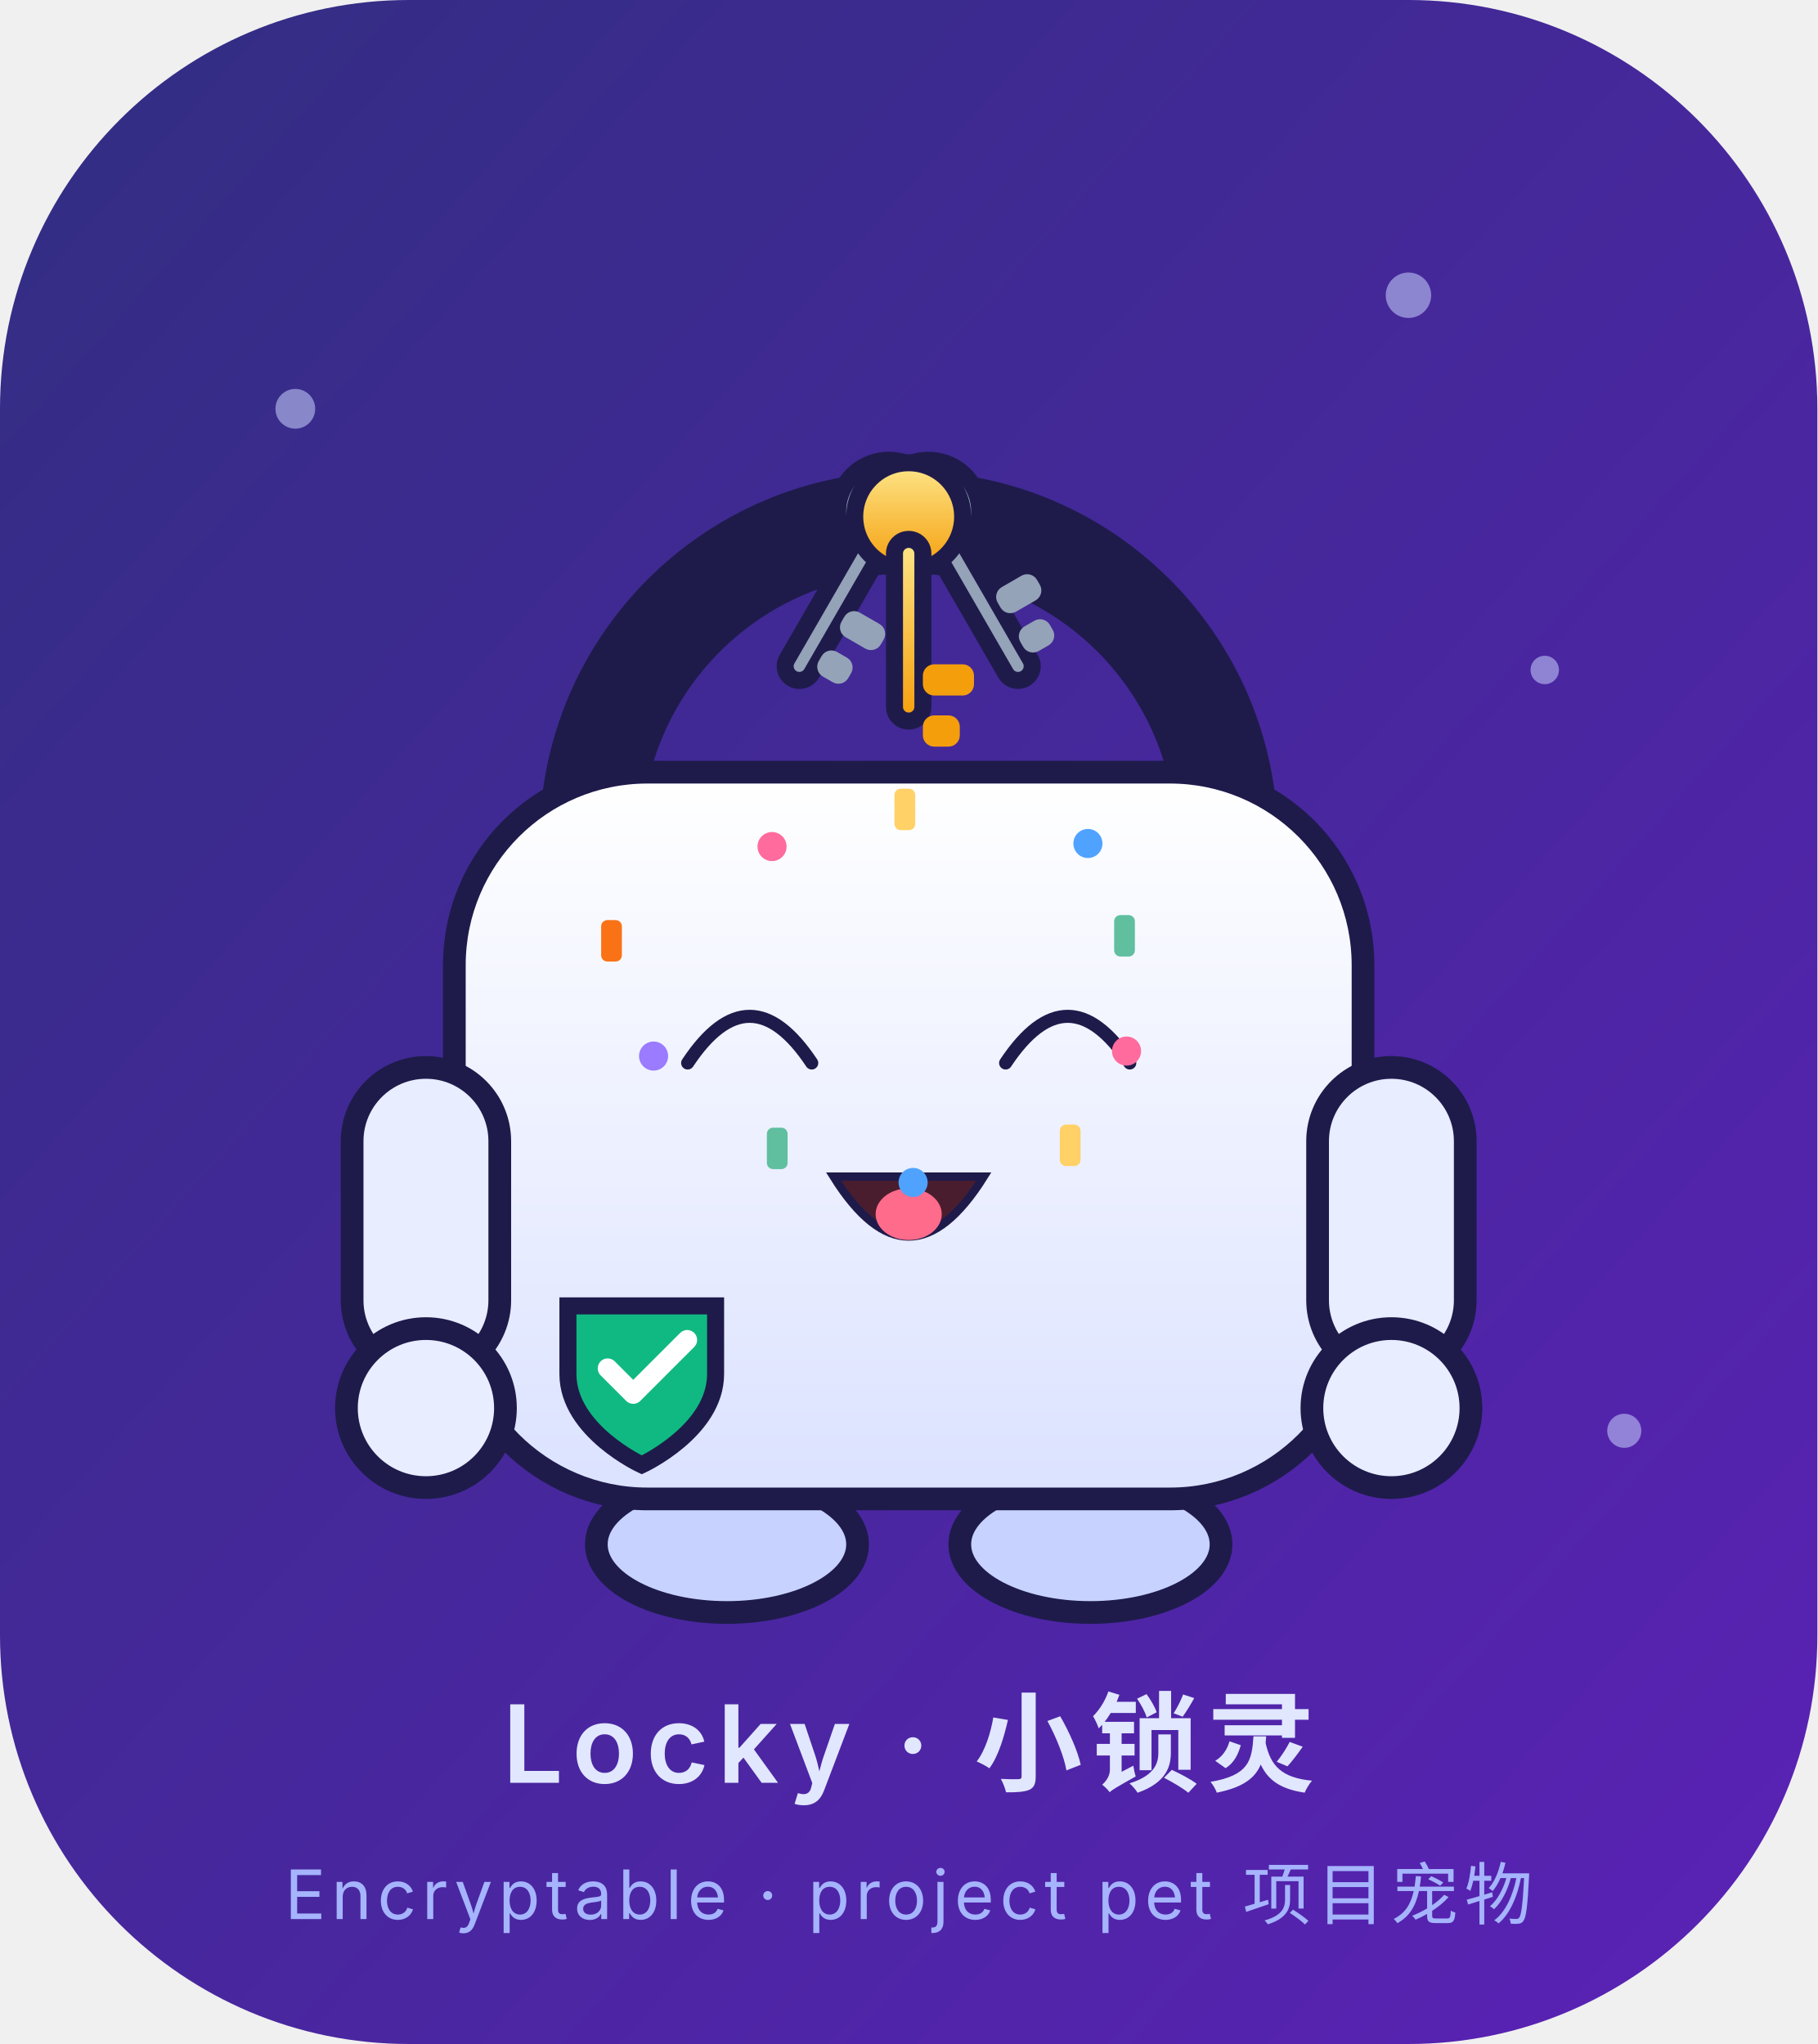
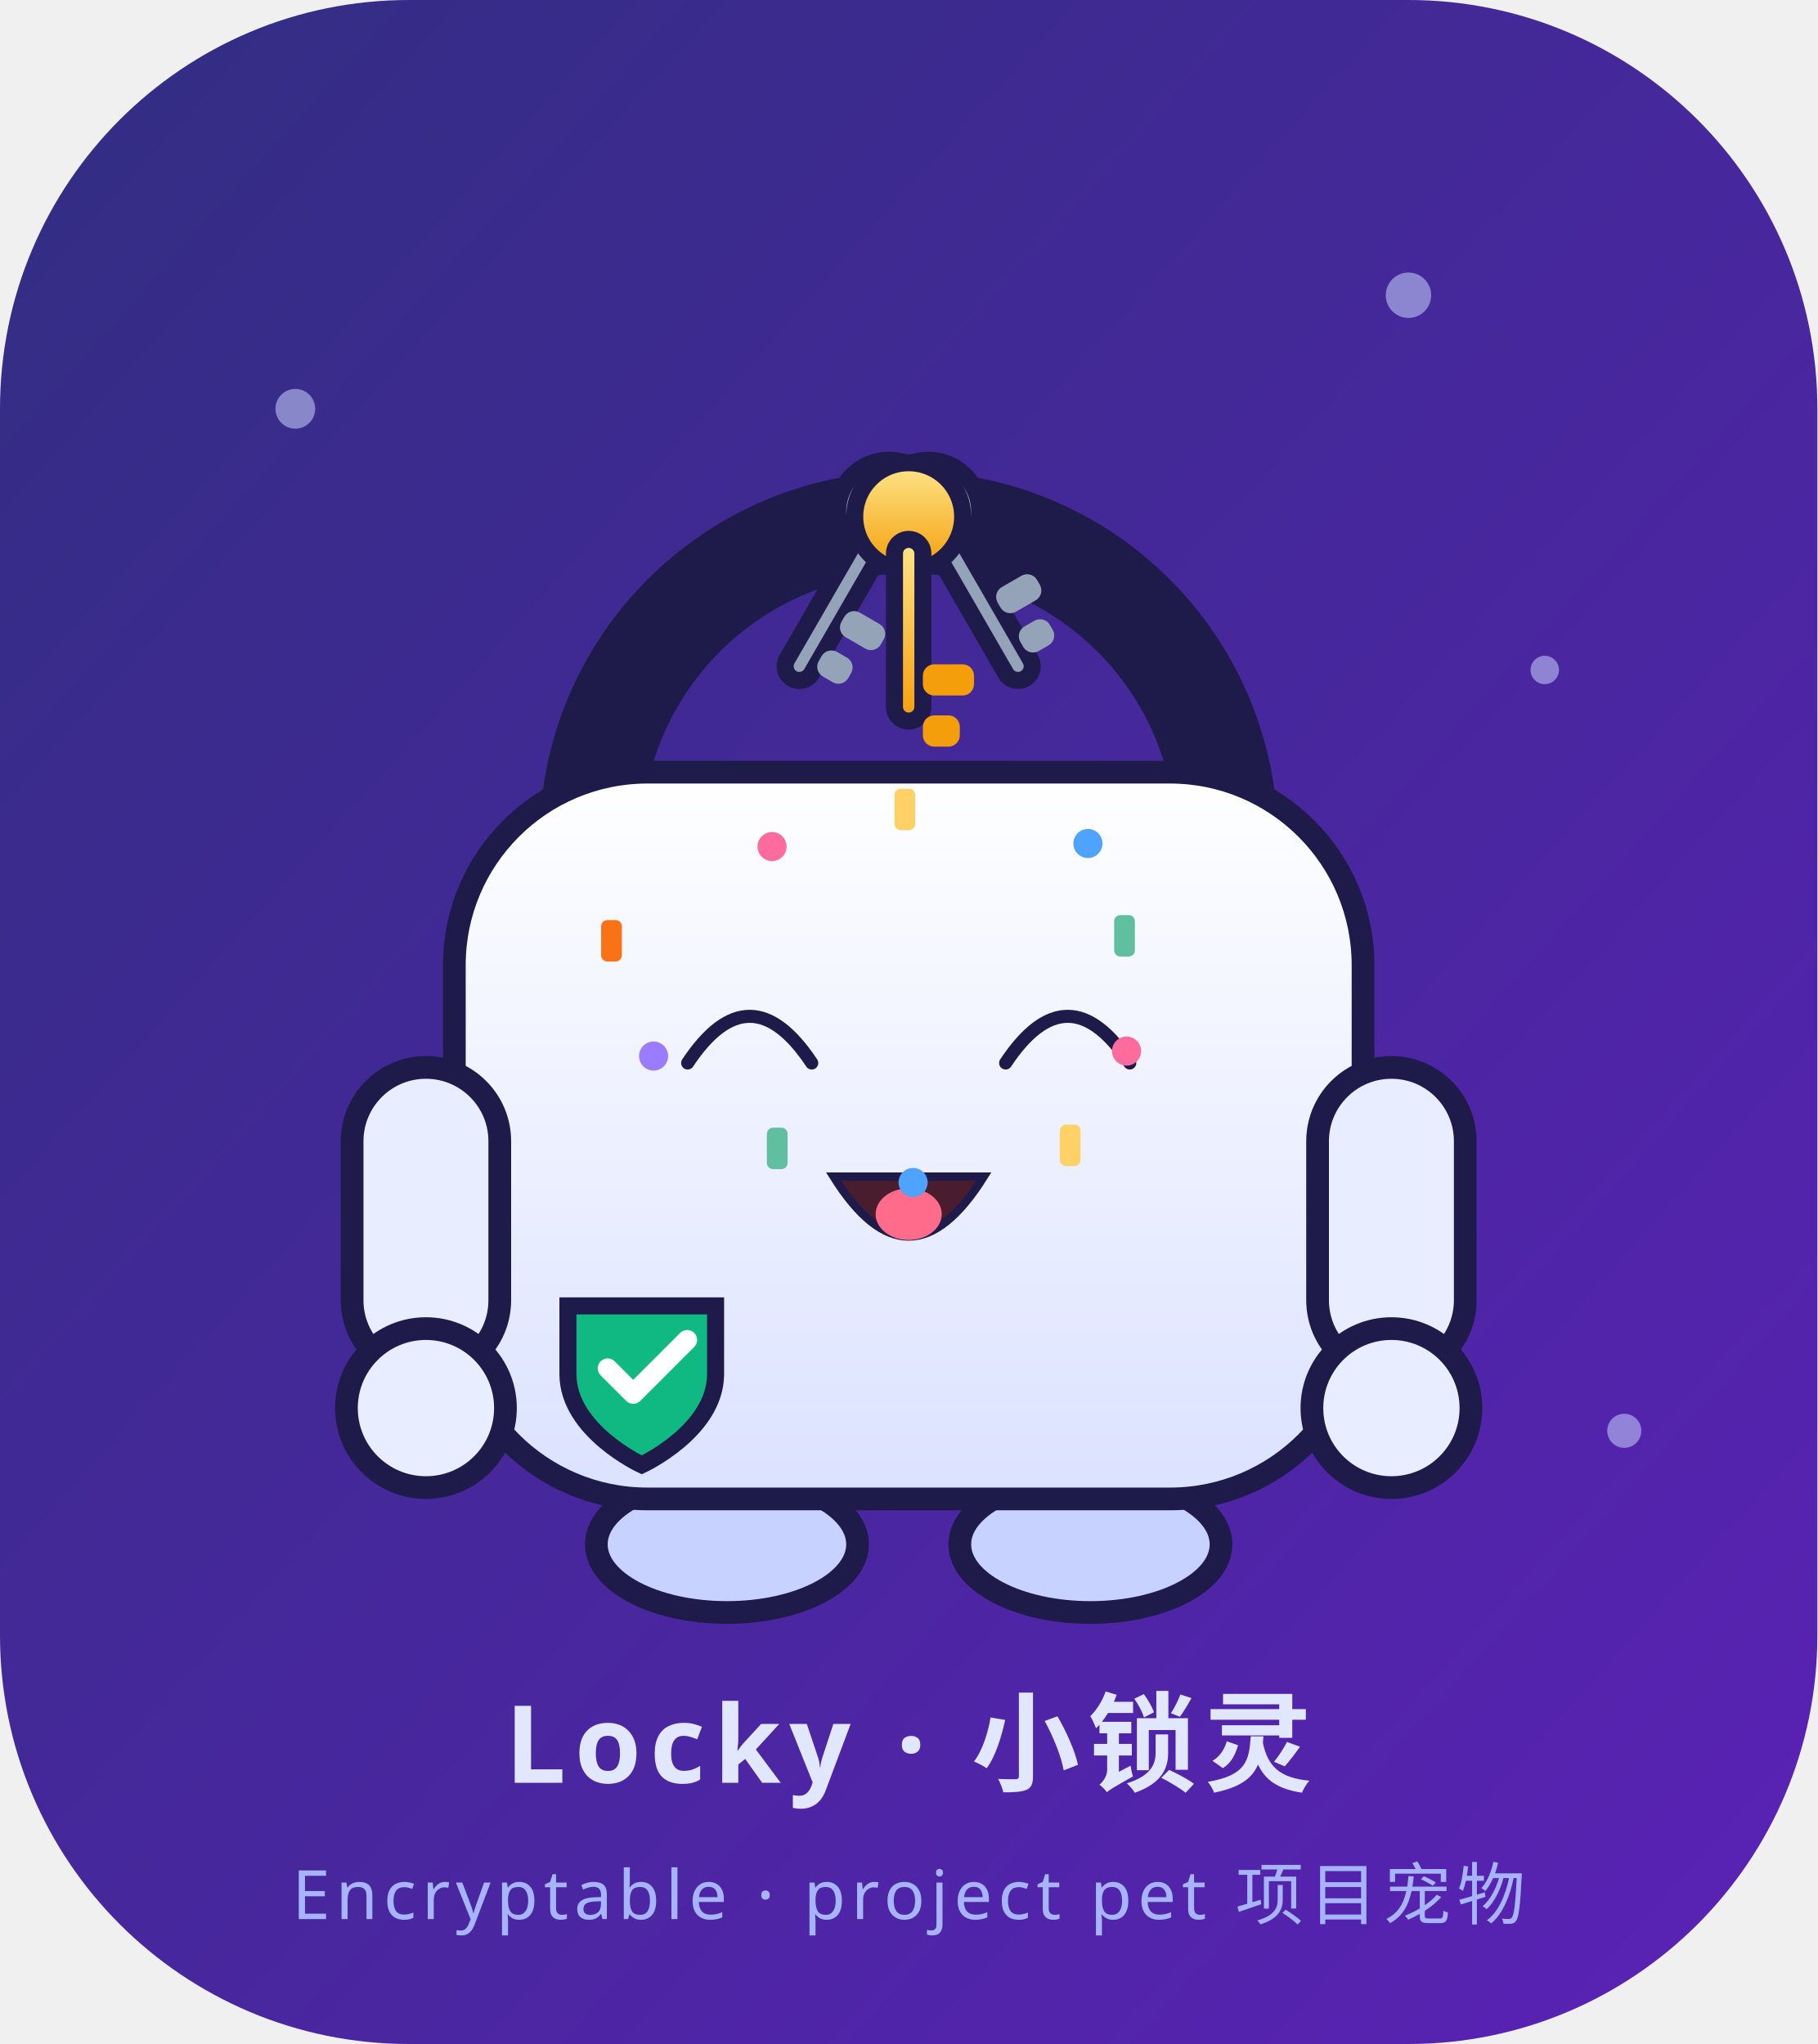
<svg xmlns="http://www.w3.org/2000/svg" viewBox="0 0 320 360" width="320" height="360" role="img" aria-label="Locky · 欢乐 Joy">
  <style>
.ex-motion { animation: ex-bounce 1.15s ease-in-out infinite; transform-box: fill-box; transform-origin: 50% 50%; }
.ex-anim-tear { animation: ex-tear 1.8s ease-in infinite; transform-box: fill-box; transform-origin: center; }
.ex-anim-sweat { animation: ex-tear 1.5s ease-in infinite; transform-box: fill-box; transform-origin: center; }
.ex-anim-heart { animation: ex-heart 2.2s ease-out infinite; transform-box: fill-box; transform-origin: center; }
.ex-anim-spark { animation: ex-spark 1.9s ease-in-out infinite; transform-box: fill-box; transform-origin: center; }
.ex-anim-rain { animation: ex-rain 1.4s linear infinite; transform-box: fill-box; transform-origin: center; }
.ex-anim-confetti { animation: ex-confetti 2.4s linear infinite; transform-box: fill-box; transform-origin: center; }
.ex-anim-pulse { animation: ex-pulse 1.6s ease-in-out infinite; transform-box: fill-box; transform-origin: center; }
.ex-anim-knock { animation: ex-knock 0.55s ease-in-out infinite; transform-box: fill-box; transform-origin: center; }
.ex-anim-knockline { animation: ex-knockline 0.55s ease-out infinite; transform-box: fill-box; transform-origin: center; }
.ex-anim-palm { animation: ex-palm 0.9s ease-in-out infinite; transform-box: fill-box; transform-origin: center; }
.ex-anim-steam { animation: ex-steam 1.8s ease-out infinite; transform-box: fill-box; transform-origin: center; }
.ex-anim-shock { animation: ex-shock 0.5s ease-in-out infinite; transform-box: fill-box; transform-origin: center; }
.ex-anim-please { animation: ex-please 1.4s ease-in-out infinite; transform-box: fill-box; transform-origin: center; }
.ex-anim-drift { animation: ex-drift 4.5s ease-in-out infinite; transform-box: fill-box; transform-origin: center; }
@keyframes ex-bounce { 0%,100% { transform: translateY(0); } 35% { transform: translateY(-6.26px); } 55% { transform: translateY(-1.84px); } 75% { transform: translateY(0); } }
@keyframes ex-tear { 0% { transform: translateY(0); opacity: 0; } 18% { opacity: 1; } 100% { transform: translateY(12.65px); opacity: 0; } }
@keyframes ex-heart { 0% { transform: translateY(0) scale(.65); opacity: 0; } 20% { opacity: 1; } 100% { transform: translateY(-20.7px) scale(1.15); opacity: 0; } }
@keyframes ex-spark { 0%,100% { transform: scale(.6) rotate(0deg); opacity: .3; } 50% { transform: scale(1.15) rotate(25deg); opacity: 1; } }
@keyframes ex-rain { 0% { transform: translateY(0); opacity: 0; } 20% { opacity: 1; } 100% { transform: translateY(13.8px); opacity: 0; } }
@keyframes ex-confetti { 0% { transform: translateY(-4.02px) rotate(0deg); opacity: 1; } 100% { transform: translateY(18.4px) rotate(200deg); opacity: 0; } }
@keyframes ex-pulse { 0%,100% { transform: scale(1); opacity: .35; } 50% { transform: scale(1.18); opacity: .7; } }
@keyframes ex-knock { 0%,100% { transform: translateX(5.17px); } 35% { transform: translateX(0); } }
@keyframes ex-knockline { 0%,100% { transform: scaleX(.6); opacity: .35; } 35% { transform: scaleX(1); opacity: 1; } }
@keyframes ex-palm { 0%,100% { transform: translateY(0) rotate(0deg); } 50% { transform: translateY(-1.38px) rotate(-4deg); } }
@keyframes ex-steam { 0% { transform: translateY(0); opacity: .7; } 100% { transform: translateY(-10.35px); opacity: 0; } }
@keyframes ex-shock { 0%,100% { transform: scaleX(.7); opacity: .4; } 50% { transform: scaleX(1.25); opacity: 1; } }
@keyframes ex-please { 0%,100% { transform: translateY(0); } 50% { transform: translateY(-2.07px); } }
@keyframes ex-drift { 0%,100% { transform: translateY(0); } 50% { transform: translateY(-2.3px); } }
@media (prefers-reduced-motion: reduce) {
  .ex-motion, [class*="ex-anim-"] { animation: none !important; }
}
</style>
  <g class="ex-motion ex-joy">
    <g class="ex-base">
      <defs>
        <linearGradient id="bg" x1="0" y1="0" x2="1" y2="1">
          <stop offset="0" stop-color="#312E81" />
          <stop offset="1" stop-color="#5B21B6" />
        </linearGradient>
        <linearGradient id="body" x1="0" y1="0" x2="0" y2="1">
          <stop offset="0" stop-color="#FFFFFF" />
          <stop offset="1" stop-color="#DBE2FF" />
        </linearGradient>
        <linearGradient id="keyGold" x1="0" y1="0" x2="0" y2="1">
          <stop offset="0" stop-color="#FDE68A" />
          <stop offset="1" stop-color="#F59E0B" />
        </linearGradient>
      </defs>
      <rect width="320" height="360" rx="72" fill="url(#bg)" />
      <g opacity="0.55" fill="#C7D2FE">
        <circle cx="52" cy="72" r="3.5" />
        <circle cx="272" cy="118" r="2.5" />
        <circle cx="248" cy="52" r="4" />
        <circle cx="70" cy="228" r="2.5" />
        <circle cx="286" cy="252" r="3" />
      </g>
      <g transform="translate(0,-10)">
        <ellipse cx="128" cy="282" rx="23" ry="12" fill="#C7D2FE" stroke="#1E1B4B" stroke-width="4" />
        <ellipse cx="192" cy="282" rx="23" ry="12" fill="#C7D2FE" stroke="#1E1B4B" stroke-width="4" />
        <path d="M104 158 A56 56 0 0 1 216 158" fill="none" stroke="#1E1B4B" stroke-width="18" stroke-linecap="round" />
        <g transform="rotate(-30 160 94)">
          <circle cx="160" cy="101" r="9" fill="#94A3B8" stroke="#1E1B4B" stroke-width="3" />
          <rect x="157.5" y="105" width="5" height="30" rx="2.5" fill="#94A3B8" stroke="#1E1B4B" stroke-width="3" />
          <rect x="162.5" y="119" width="8" height="5" rx="2" fill="#94A3B8" />
          <rect x="162.5" y="127" width="6" height="5" rx="2" fill="#94A3B8" />
        </g>
        <g transform="rotate(30 160 94)">
          <circle cx="160" cy="101" r="9" fill="#94A3B8" stroke="#1E1B4B" stroke-width="3" />
          <rect x="157.5" y="105" width="5" height="30" rx="2.5" fill="#94A3B8" stroke="#1E1B4B" stroke-width="3" />
          <rect x="162.5" y="119" width="8" height="5" rx="2" fill="#94A3B8" />
          <rect x="162.5" y="127" width="6" height="5" rx="2" fill="#94A3B8" />
        </g>
        <g>
          <circle cx="160" cy="101" r="9.5" fill="url(#keyGold)" stroke="#1E1B4B" stroke-width="3" />
          <rect x="157.5" y="105" width="5" height="32" rx="2.5" fill="url(#keyGold)" stroke="#1E1B4B" stroke-width="3" />
          <rect x="162.5" y="127" width="9" height="5.5" rx="2" fill="#F59E0B" />
          <rect x="162.5" y="136" width="6.5" height="5.5" rx="2" fill="#F59E0B" />
        </g>
        <rect x="80" y="146" width="160" height="128" rx="34" fill="url(#body)" stroke="#1E1B4B" stroke-width="4" />
        <rect x="62" y="198" width="26" height="54" rx="13" fill="#E8EDFF" stroke="#1E1B4B" stroke-width="4" />
        <rect x="232" y="198" width="26" height="54" rx="13" fill="#E8EDFF" stroke="#1E1B4B" stroke-width="4" />
        <circle cx="75" cy="258" r="14" fill="#E8EDFF" stroke="#1E1B4B" stroke-width="4" />
        <circle cx="245" cy="258" r="14" fill="#E8EDFF" stroke="#1E1B4B" stroke-width="4" />
        <path d="M100 240 h26 v12 c0 10 -13 16 -13 16 s-13 -6 -13 -16 z" fill="#10B981" stroke="#1E1B4B" stroke-width="3" />
        <path d="M107 251 l4.5 4.5 l9.5 -9.5" fill="none" stroke="#FFFFFF" stroke-width="3.5" stroke-linecap="round" stroke-linejoin="round" />
      </g>
-       <text x="160" y="314" text-anchor="middle" font-family="ui-sans-serif,-apple-system,'Segoe UI','Noto Sans SC','Microsoft YaHei',sans-serif" font-size="19" font-weight="600" fill="#E0E7FF" letter-spacing="1.5">Locky · 小锁灵</text>
-       <text x="160" y="338" text-anchor="middle" font-family="ui-sans-serif,-apple-system,'Segoe UI','Noto Sans SC','Microsoft YaHei',sans-serif" font-size="12" fill="#A5B4FC" letter-spacing="1">Encryptable · project pet 项目宠物</text>
+       <text x="160" y="314" text-anchor="middle" font-family="'Noto Sans SC','Source Han Sans SC',sans-serif" font-size="19" font-weight="600" fill="#E0E7FF" letter-spacing="1.5">Locky · 小锁灵</text>
+       <text x="160" y="338" text-anchor="middle" font-family="'Noto Sans SC','Source Han Sans SC',sans-serif" font-size="12" fill="#A5B4FC" letter-spacing="1">Encryptable · project pet 项目宠物</text>
    </g>
    <g class="ex-face">
      <path d="M 121.08,187.22 Q 132,170.78 142.93,187.22" fill="none" stroke="#1E1B4B" stroke-width="2.3" stroke-linecap="round" />
      <path d="M 177.07,187.22 Q 188,170.78 198.93,187.22" fill="none" stroke="#1E1B4B" stroke-width="2.3" stroke-linecap="round" />
      <path d="M 146.78,207.23 Q 160,228.34 173.22,207.23 Z" fill="#4A1D2E" stroke="#1E1B4B" stroke-width="1.47" />
      <ellipse cx="160" cy="213.85" rx="5.82" ry="4.55" fill="#FF6B8A" />
      <g transform="translate(198.36 185.12)">
        <circle class="ex-anim-confetti" style="animation-delay:0.0s" r="2.56" fill="#FF6B9D" />
      </g>
      <g transform="translate(188.44 201.72)">
        <rect class="ex-anim-confetti" style="animation-delay:0.16s" x="-1.83" y="-3.65" width="3.65" height="7.3" rx="1.1" fill="#FFD166" />
      </g>
      <g transform="translate(160.78 208.26)">
        <circle class="ex-anim-confetti" style="animation-delay:0.32s" r="2.56" fill="#4FA3FF" />
      </g>
      <g transform="translate(136.86 202.26)">
        <rect class="ex-anim-confetti" style="animation-delay:0.48s" x="-1.83" y="-3.65" width="3.65" height="7.3" rx="1.1" fill="#5FBF9F" />
      </g>
      <g transform="translate(115.08 186)">
        <circle class="ex-anim-confetti" style="animation-delay:0.64s" r="2.56" fill="#9B7BFF" />
      </g>
      <g transform="translate(107.68 165.7)">
        <rect class="ex-anim-confetti" style="animation-delay:0.8s" x="-1.83" y="-3.65" width="3.65" height="7.3" rx="1.1" fill="#F97316" />
      </g>
      <g transform="translate(135.94 149.1)">
        <circle class="ex-anim-confetti" style="animation-delay:0.96s" r="2.56" fill="#FF6B9D" />
      </g>
      <g transform="translate(159.33 142.56)">
        <rect class="ex-anim-confetti" style="animation-delay:1.12s" x="-1.83" y="-3.65" width="3.65" height="7.3" rx="1.1" fill="#FFD166" />
      </g>
      <g transform="translate(191.56 148.56)">
        <circle class="ex-anim-confetti" style="animation-delay:1.28s" r="2.56" fill="#4FA3FF" />
      </g>
      <g transform="translate(198.01 164.82)">
        <rect class="ex-anim-confetti" style="animation-delay:1.44s" x="-1.83" y="-3.65" width="3.65" height="7.3" rx="1.1" fill="#5FBF9F" />
      </g>
    </g>
  </g>
</svg>
